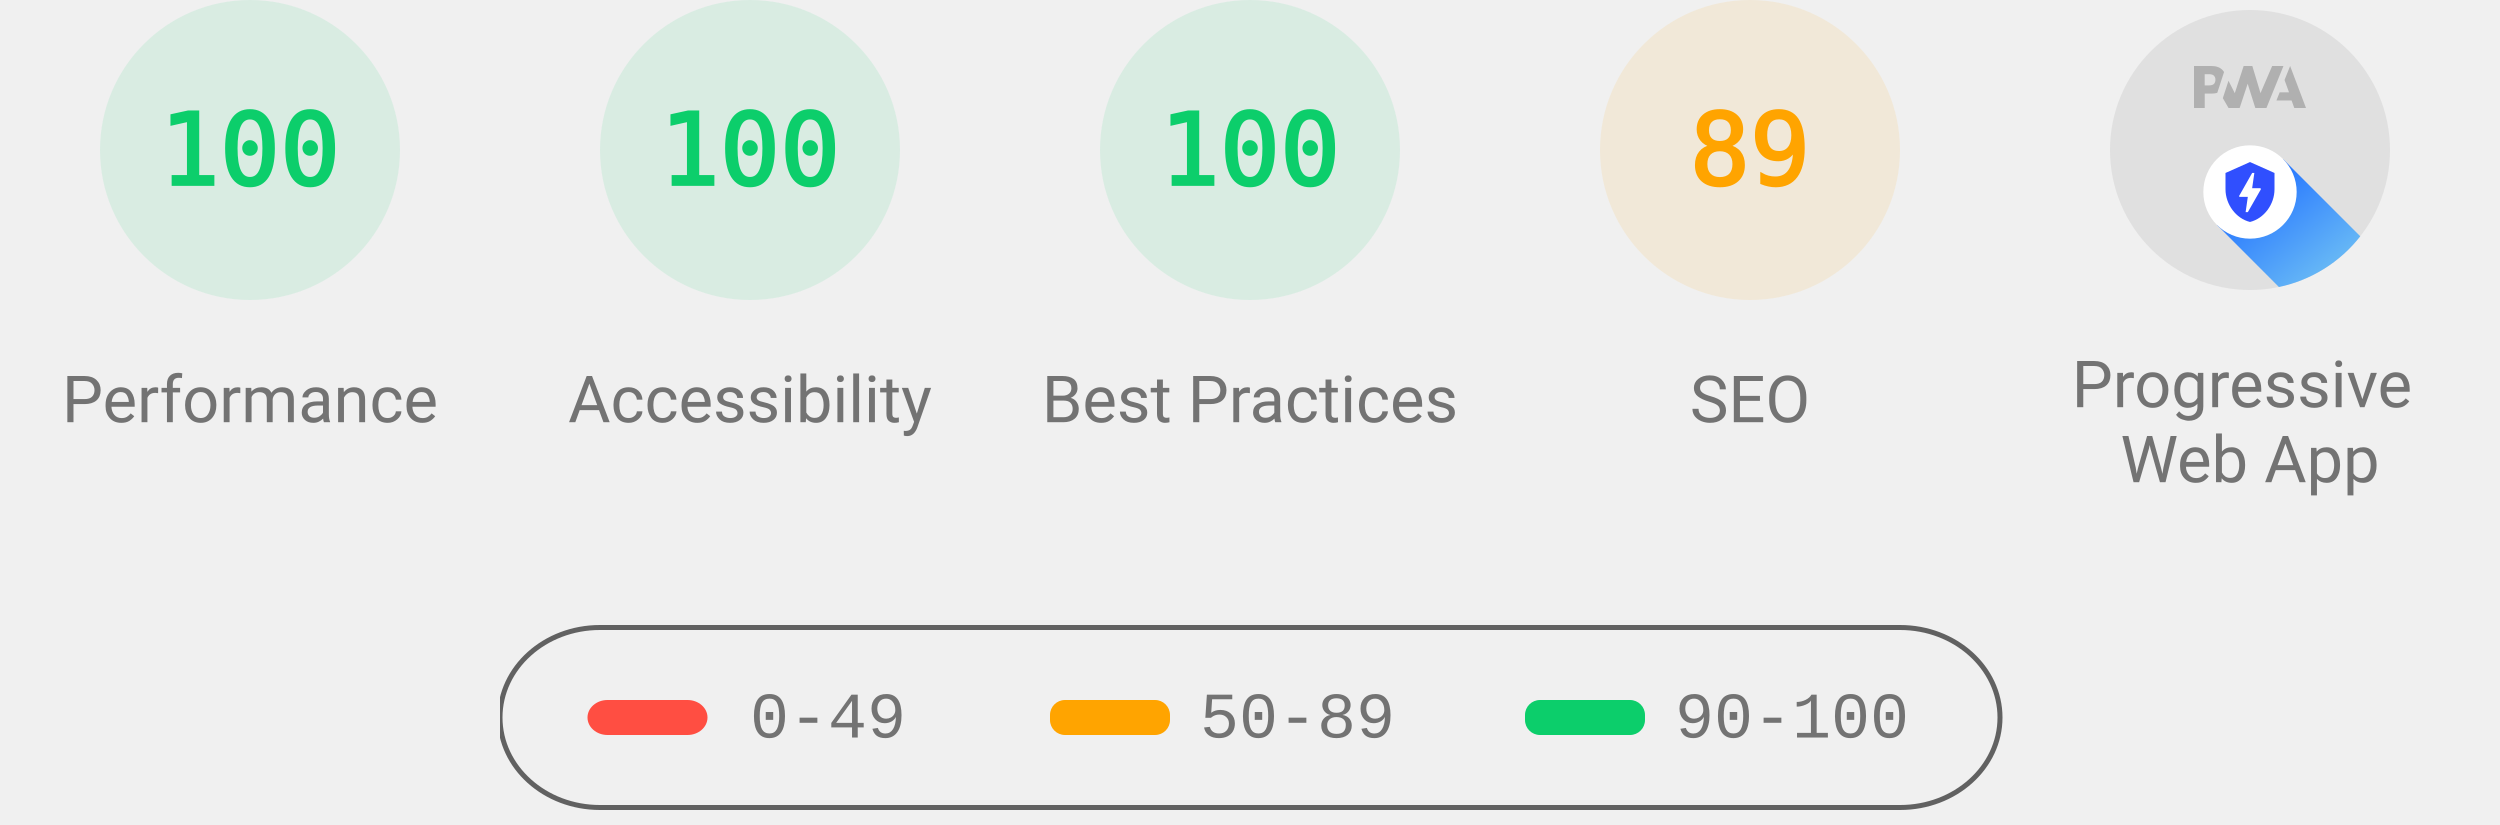
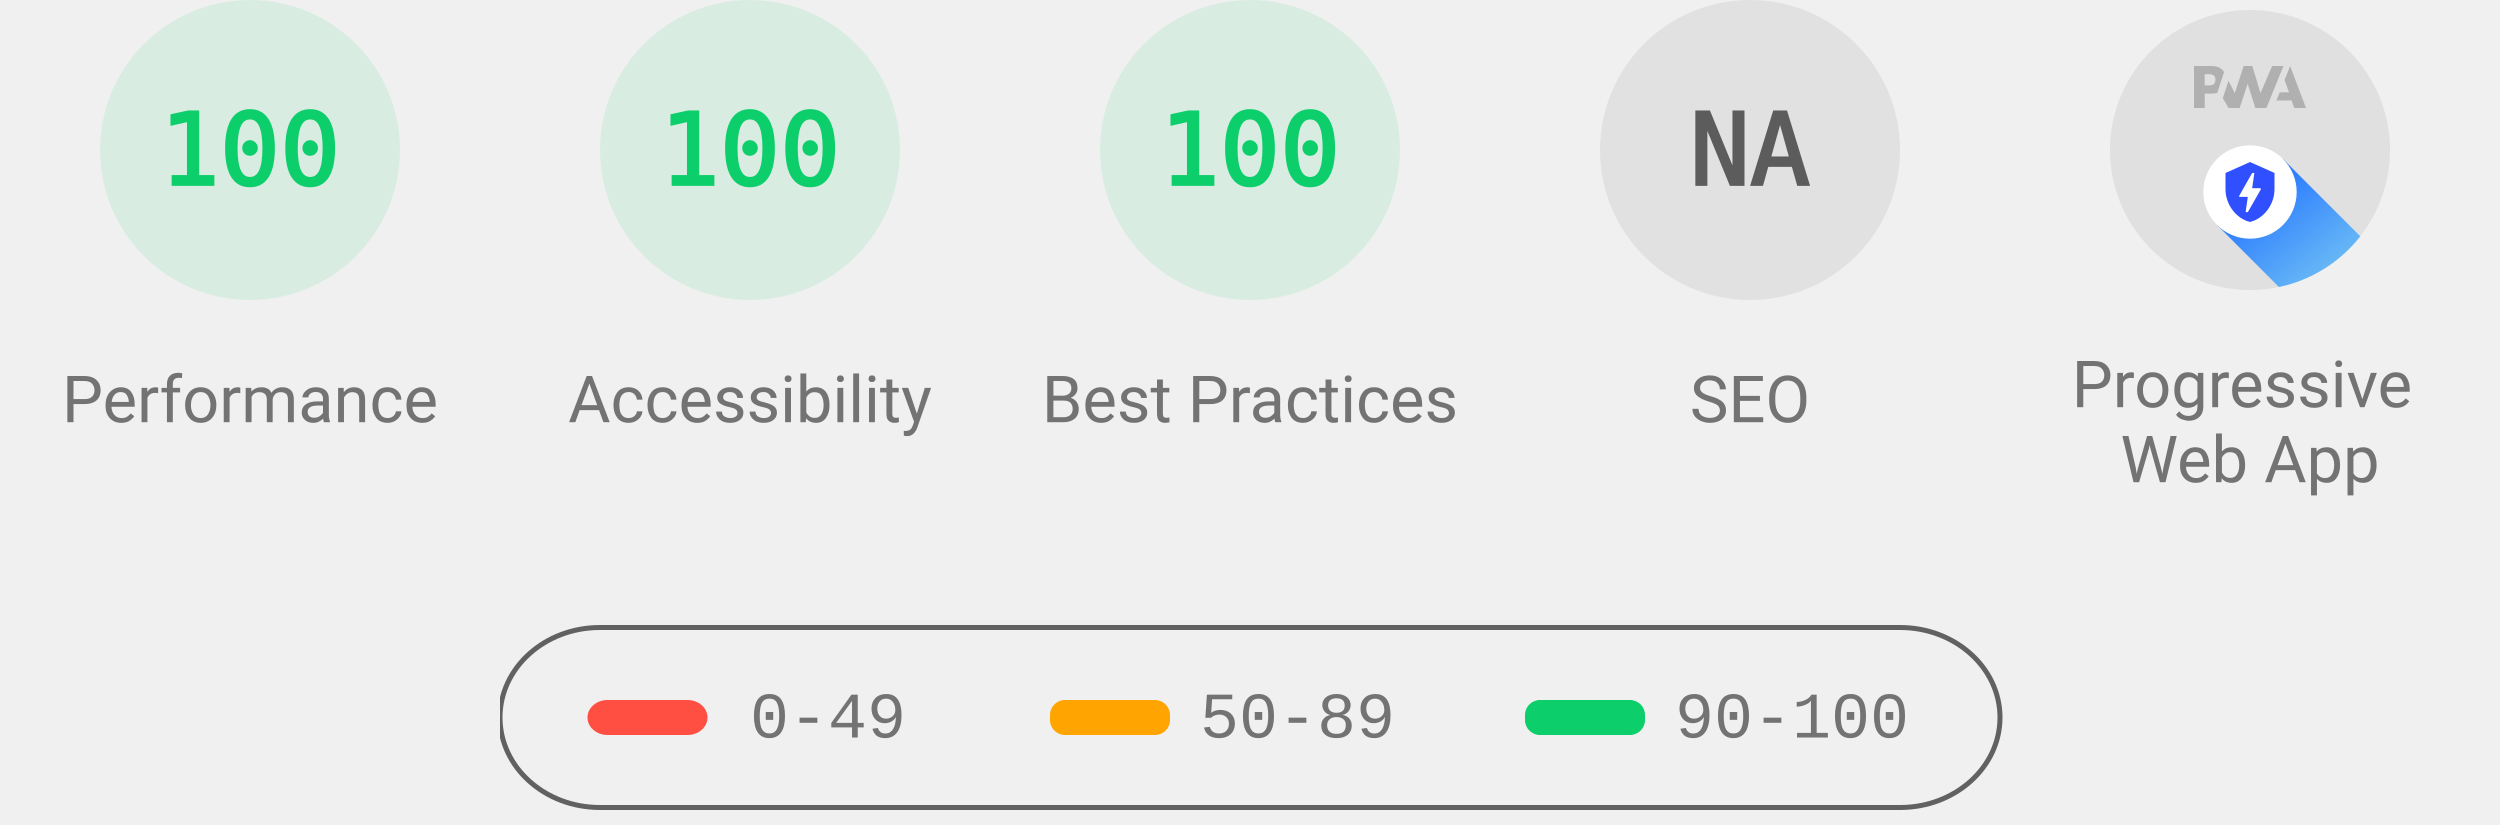
<svg xmlns="http://www.w3.org/2000/svg" class="theme--agnostic" fill="none" width="1000" height="330">
  <style>
			.gauge-base {
				opacity: 0.1
			}

			.gauge-arc {
				fill: none;
				animation-delay: 250ms;
				stroke-linecap: round;
				transform: rotate(-90deg);
				transform-origin: 100px 60px;
				animation: load-gauge 1s ease forwards
			}

			.guage-text {
				font-size: 40px;
				font-family: monospace;
				text-align: center
			}

			.guage-red {
				color: #ff4e42;
				fill: #ff4e42;
				stroke: #ff4e42
			}
			.guage-orange {
				color: #ffa400;
				fill: #ffa400;
				stroke: #ffa400
			}
			.guage-green {
				color: #0cce6b;
				fill: #0cce6b;
				stroke: #0cce6b
			}
			.theme--agnostic .guage-undefined {
				color: #5c5c5c;
				fill: #5c5c5c;
				stroke: #5c5c5c
			}
			.theme--light .guage-undefined {
				color: #1e1e1e;
				fill: #1e1e1e;
				stroke: #1e1e1e
			}
			.theme--dark .guage-undefined {
				color: #f5f5f5;
				fill: #f5f5f5;
				stroke: #f5f5f5
			}

			.guage-title {
				stroke: none;
				font-size: 26px;
				line-height: 26px;
				font-family: Roboto, Halvetica, Arial, sans-serif
			}
			.metric.guage-title {
				font-family: 'Courier New', Courier, monospace
			}
			.theme--agnostic .guage-title {
				color: #737373;
				fill: #737373
			}
			.theme--light .guage-title {
				color: #212121;
				fill: #212121
			}
			.theme--dark .guage-title {
				color: #f5f5f5;
				fill: #f5f5f5
			}

			@keyframes load-gauge {
				from {
					stroke-dasharray: 0 352.858
				}
			}
			.lh-gauge--pwa__disc {
				fill: #e0e0e0
			}
			.lh-gauge--pwa__logo {
				position: relative;
				fill: #b0b0b0
			}
			.lh-gauge--pwa__invisible {
				display: none
			}
			.lh-gauge--pwa__visible {
				display: inline
			}
			.guage-invisible {
				display: none
			}
			.lh-gauge--pwa__logo--primary-color {
				fill: #304ffe
			}
			.theme--agnostic .lh-gauge--pwa__logo--secondary-color {
				fill: #787878
			}
			.theme--light .lh-gauge--pwa__logo--secondary-color {
				fill: #3d3d3d
			}
			.theme--dark .lh-gauge--pwa__logo--secondary-color {
				fill: #d8b6b6
			}
			.theme--light #svg_2 {
				stroke: #00000022
			}
			.theme--agnostic #svg_2 {
				stroke: #616161
			}
			.theme--light #svg_2 {
				stroke: #00000022
			}
			.theme--dark #svg_2 {
				stroke: #f5f5f566
			}
		</style>
  <svg class="guage-div guage-perf guage-green" viewBox="0 0 200 200" width="200" height="200" x="0" y="0">
    <circle class="gauge-base" r="56" cx="100" cy="60" stroke-width="8" />
    <circle class="gauge-arc guage-arc-1" r="56" cx="100" cy="60" stroke-width="8" style="stroke-dasharray: 351.858, 351.858;" />
    <text class="guage-text" x="100px" y="60px" alignment-baseline="central" dominant-baseline="central" text-anchor="middle">100</text>
    <text class="guage-title" x="100px" y="160px" alignment-baseline="central" dominant-baseline="central" text-anchor="middle">Performance</text>
  </svg>,<svg class="guage-div guage-perf guage-green" viewBox="0 0 200 200" width="200" height="200" x="200" y="0">
    <circle class="gauge-base" r="56" cx="100" cy="60" stroke-width="8" />
    <circle class="gauge-arc guage-arc-1" r="56" cx="100" cy="60" stroke-width="8" style="stroke-dasharray: 351.858, 351.858;" />
    <text class="guage-text" x="100px" y="60px" alignment-baseline="central" dominant-baseline="central" text-anchor="middle">100</text>
    <text class="guage-title" x="100px" y="160px" alignment-baseline="central" dominant-baseline="central" text-anchor="middle">Accessibility</text>
  </svg>,<svg class="guage-div guage-perf guage-green" viewBox="0 0 200 200" width="200" height="200" x="400" y="0">
    <circle class="gauge-base" r="56" cx="100" cy="60" stroke-width="8" />
    <circle class="gauge-arc guage-arc-1" r="56" cx="100" cy="60" stroke-width="8" style="stroke-dasharray: 351.858, 351.858;" />
    <text class="guage-text" x="100px" y="60px" alignment-baseline="central" dominant-baseline="central" text-anchor="middle">100</text>
    <text class="guage-title" x="100px" y="160px" alignment-baseline="central" dominant-baseline="central" text-anchor="middle">Best Practices</text>
-   </svg>,<svg class="guage-div guage-perf guage-orange" viewBox="0 0 200 200" width="200" height="200" x="600" y="0">
-     <circle class="gauge-base" r="56" cx="100" cy="60" stroke-width="8" />
-     <circle class="gauge-arc guage-arc-1" r="56" cx="100" cy="60" stroke-width="8" style="stroke-dasharray: 313.154, 351.858;" />
-     <text class="guage-text" x="100px" y="60px" alignment-baseline="central" dominant-baseline="central" text-anchor="middle">89</text>
+   </svg>,<svg class="guage-div guage-perf guage-undefined" viewBox="0 0 200 200" width="200" height="200" x="600" y="0">
+     <circle class="gauge-base" r="56" cx="100" cy="60" stroke-width="8" />
+     <circle class="gauge-arc guage-arc-1" r="56" cx="100" cy="60" stroke-width="8" style="stroke-dasharray: 351.858, 351.858;" />
+     <text class="guage-text" x="100px" y="60px" alignment-baseline="central" dominant-baseline="central" text-anchor="middle">NA</text>
    <text class="guage-title" x="100px" y="160px" alignment-baseline="central" dominant-baseline="central" text-anchor="middle">SEO</text>
  </svg>,<svg class="guage-div guage-pwa" viewBox="0 0 200 200" width="200" height="200" x="800" y="0">
    <svg viewBox="0 0 60 60" width="112" height="112" x="44" y="4">
      <defs>
        <linearGradient id="lh-gauge--pwa__check-circle__gradient-0" x1="50%" y1="0%" x2="50%" y2="100%">
          <stop stop-color="#00C852" offset="0%" />
          <stop stop-color="#009688" offset="100%" />
        </linearGradient>
        <linearGradient id="lh-gauge--pwa__installable__shadow-gradient-0" x1="76.056%" x2="24.111%" y1="82.995%" y2="24.735%">
          <stop stop-color="#A5D6A7" offset="0%" />
          <stop stop-color="#80CBC4" offset="100%" />
        </linearGradient>
        <linearGradient id="lh-gauge--pwa__fast-reliable__shadow-gradient-0" x1="76.056%" y1="82.995%" x2="25.678%" y2="26.493%">
          <stop stop-color="#64B5F6" offset="0%" />
          <stop stop-color="#2979FF" offset="100%" />
        </linearGradient>
        <g id="lh-gauge--pwa__fast-reliable-badge-0">
          <circle fill="#FFFFFF" cx="10" cy="10" r="10" />
          <path fill="#304FFE" d="M10 3.58l5.25 2.34v3.5c0 3.23-2.24 6.26-5.25 7-3.01-.74-5.25-3.77-5.25-7v-3.5L10 3.58zm-.47 10.74l2.76-4.83.03-.07c.04-.08 0-.24-.22-.24h-1.64l.47-3.26h-.47l-2.7 4.77c-.02.01.05-.1-.04.05-.09.16-.1.31.18.31h1.63l-.47 3.27h.47z" />
        </g>
        <g id="lh-gauge--pwa__installable-badge-0">
          <circle fill="#FFFFFF" cx="10" cy="10" r="10" />
          <path fill="#009688" d="M10 4.167A5.835 5.835 0 0 0 4.167 10 5.835 5.835 0 0 0 10 15.833 5.835 5.835 0 0 0 15.833 10 5.835 5.835 0 0 0 10 4.167zm2.917 6.416h-2.334v2.334H9.417v-2.334H7.083V9.417h2.334V7.083h1.166v2.334h2.334v1.166z" />
        </g>
      </defs>
      <g stroke="none" fill-rule="nonzero">
        <circle class="lh-gauge--pwa__disc" cx="30" cy="30" r="30" />
        <g class="lh-gauge--pwa__logo">
          <path d="M35.66 19.39l.7-1.75h2L37.4 15 38.6 12l3.4 9h-2.51l-.58-1.61z" />
          <path d="M33.52 21l3.65-9h-2.42l-2.5 5.82L30.5 12h-1.86l-1.9 5.82-1.35-2.65-1.21 3.72L25.4 21h2.38l1.72-5.2 1.64 5.2z" />
          <path fill-rule="nonzero" d="M20.3 17.91h1.48c.45 0 .85-.05 1.2-.15l.39-1.18 1.07-3.3a2.64 2.64 0 0 0-.28-.37c-.55-.6-1.36-.91-2.42-.91H18v9h2.3V17.9zm1.96-3.84c.22.22.33.5.33.87 0 .36-.1.65-.29.87-.2.23-.59.35-1.15.35h-.86v-2.41h.87c.52 0 .89.1 1.1.32z" />
        </g>
        <rect class="lh-gauge--pwa__component lh-gauge--pwa__na-line lh-gauge--pwa__invisible" fill="#FFFFFF" x="20" y="32" width="20" height="4" rx="2" />
        <g class="lh-gauge--pwa__component lh-gauge--pwa__fast-reliable-badge lh-gauge--pwa__visible" transform="translate(20, 29)">
          <path fill="url(#lh-gauge--pwa__fast-reliable__shadow-gradient-0)" d="M33.63 19.49A30 30 0 0 1 16.2 30.36L3 17.14 17.14 3l16.49 16.49z" />
          <use href="#lh-gauge--pwa__fast-reliable-badge-0" />
        </g>
        <g class="lh-gauge--pwa__component lh-gauge--pwa__installable-badge lh-gauge--pwa__invisible" transform="translate(20, 29)">
          <path fill="url(#lh-gauge--pwa__installable__shadow-gradient-0)" d="M33.629 19.487c-4.272 5.453-10.391 9.39-17.415 10.869L3 17.142 17.142 3 33.63 19.487z" />
          <use href="#lh-gauge--pwa__installable-badge-0" />
        </g>
        <g class="lh-gauge--pwa__component lh-gauge--pwa__fast-reliable-installable-badges lh-gauge--pwa__invisible">
          <g transform="translate(8, 29)">
            <path fill="url(#lh-gauge--pwa__fast-reliable__shadow-gradient-0)" d="M16.321 30.463L3 17.143 17.142 3l22.365 22.365A29.864 29.864 0 0 1 22 31c-1.942 0-3.84-.184-5.679-.537z" />
            <use href="#lh-gauge--pwa__fast-reliable-badge-0" />
          </g>
          <g transform="translate(32, 29)">
            <path fill="url(#lh-gauge--pwa__installable__shadow-gradient-0)" d="M25.982 11.84a30.107 30.107 0 0 1-13.08 15.203L3 17.143 17.142 3l8.84 8.84z" />
            <use href="#lh-gauge--pwa__installable-badge-0" />
          </g>
        </g>
        <g class="lh-gauge--pwa__component lh-gauge--pwa__check-circle lh-gauge--pwa__invisible" transform="translate(18, 28)">
          <circle fill="#FFFFFF" cx="12" cy="12" r="12" />
          <path fill="url(#lh-gauge--pwa__check-circle__gradient-0)" d="M12 2a10 10 0 1 0 0 20 10 10 0 0 0 0-20zm-2 15l-5-5 1.41-1.41L10 14.17l7.59-7.59L19 8l-9 9z" />
        </g>
      </g>
    </svg>
    <text class="guage-title" y="160px" alignment-baseline="central" dominant-baseline="central" text-anchor="middle">
      <tspan x="100px" dy="-6px">Progressive</tspan>
      <tspan x="100px" dy="30px">Web App</tspan>
    </text>
  </svg>
  <svg width="604" height="76" x="200" y="250">
    <g>
      <rect fill="none" id="canvas_background" height="80" width="604" y="-1" x="-1" />
      <g display="none" overflow="visible" y="0" x="0" height="100%" width="100%" id="canvasGrid">
        <rect fill="url(#gridpattern)" stroke-width="0" y="0" x="0" height="100%" width="100%" />
      </g>
    </g>
    <g>
      <rect fill-opacity="0" stroke-width="2" rx="40" id="svg_2" height="72" width="600" y="1" x="0" fill="#000000" />
      <rect stroke="#000" rx="8" id="svg_3" height="14" width="48" y="30" x="35" stroke-opacity="null" stroke-width="0" fill="#ff4e42" />
      <rect stroke="#000" rx="6" id="svg_4" height="14" width="48" y="30" x="220" stroke-opacity="null" stroke-width="0" fill="#ffa400" />
      <rect stroke="#000" rx="6" id="svg_5" height="14" width="48" y="30" x="410" stroke-opacity="null" stroke-width="0" fill="#0cce6b" />
      <text class="metric guage-title" xml:space="preserve" text-anchor="start" font-size="26" id="svg_6" y="45" x="100" stroke-opacity="null" stroke-width="0" stroke="#000">0-49</text>
      <text class="metric guage-title" xml:space="preserve" text-anchor="start" font-size="26" id="svg_7" y="45" x="280" stroke-opacity="null" stroke-width="0" stroke="#000">50-89</text>
      <text class="metric guage-title" xml:space="preserve" text-anchor="start" font-size="26" id="svg_8" y="45" x="470" stroke-opacity="null" stroke-width="0" stroke="#000">90-100</text>
    </g>
  </svg>
</svg>
